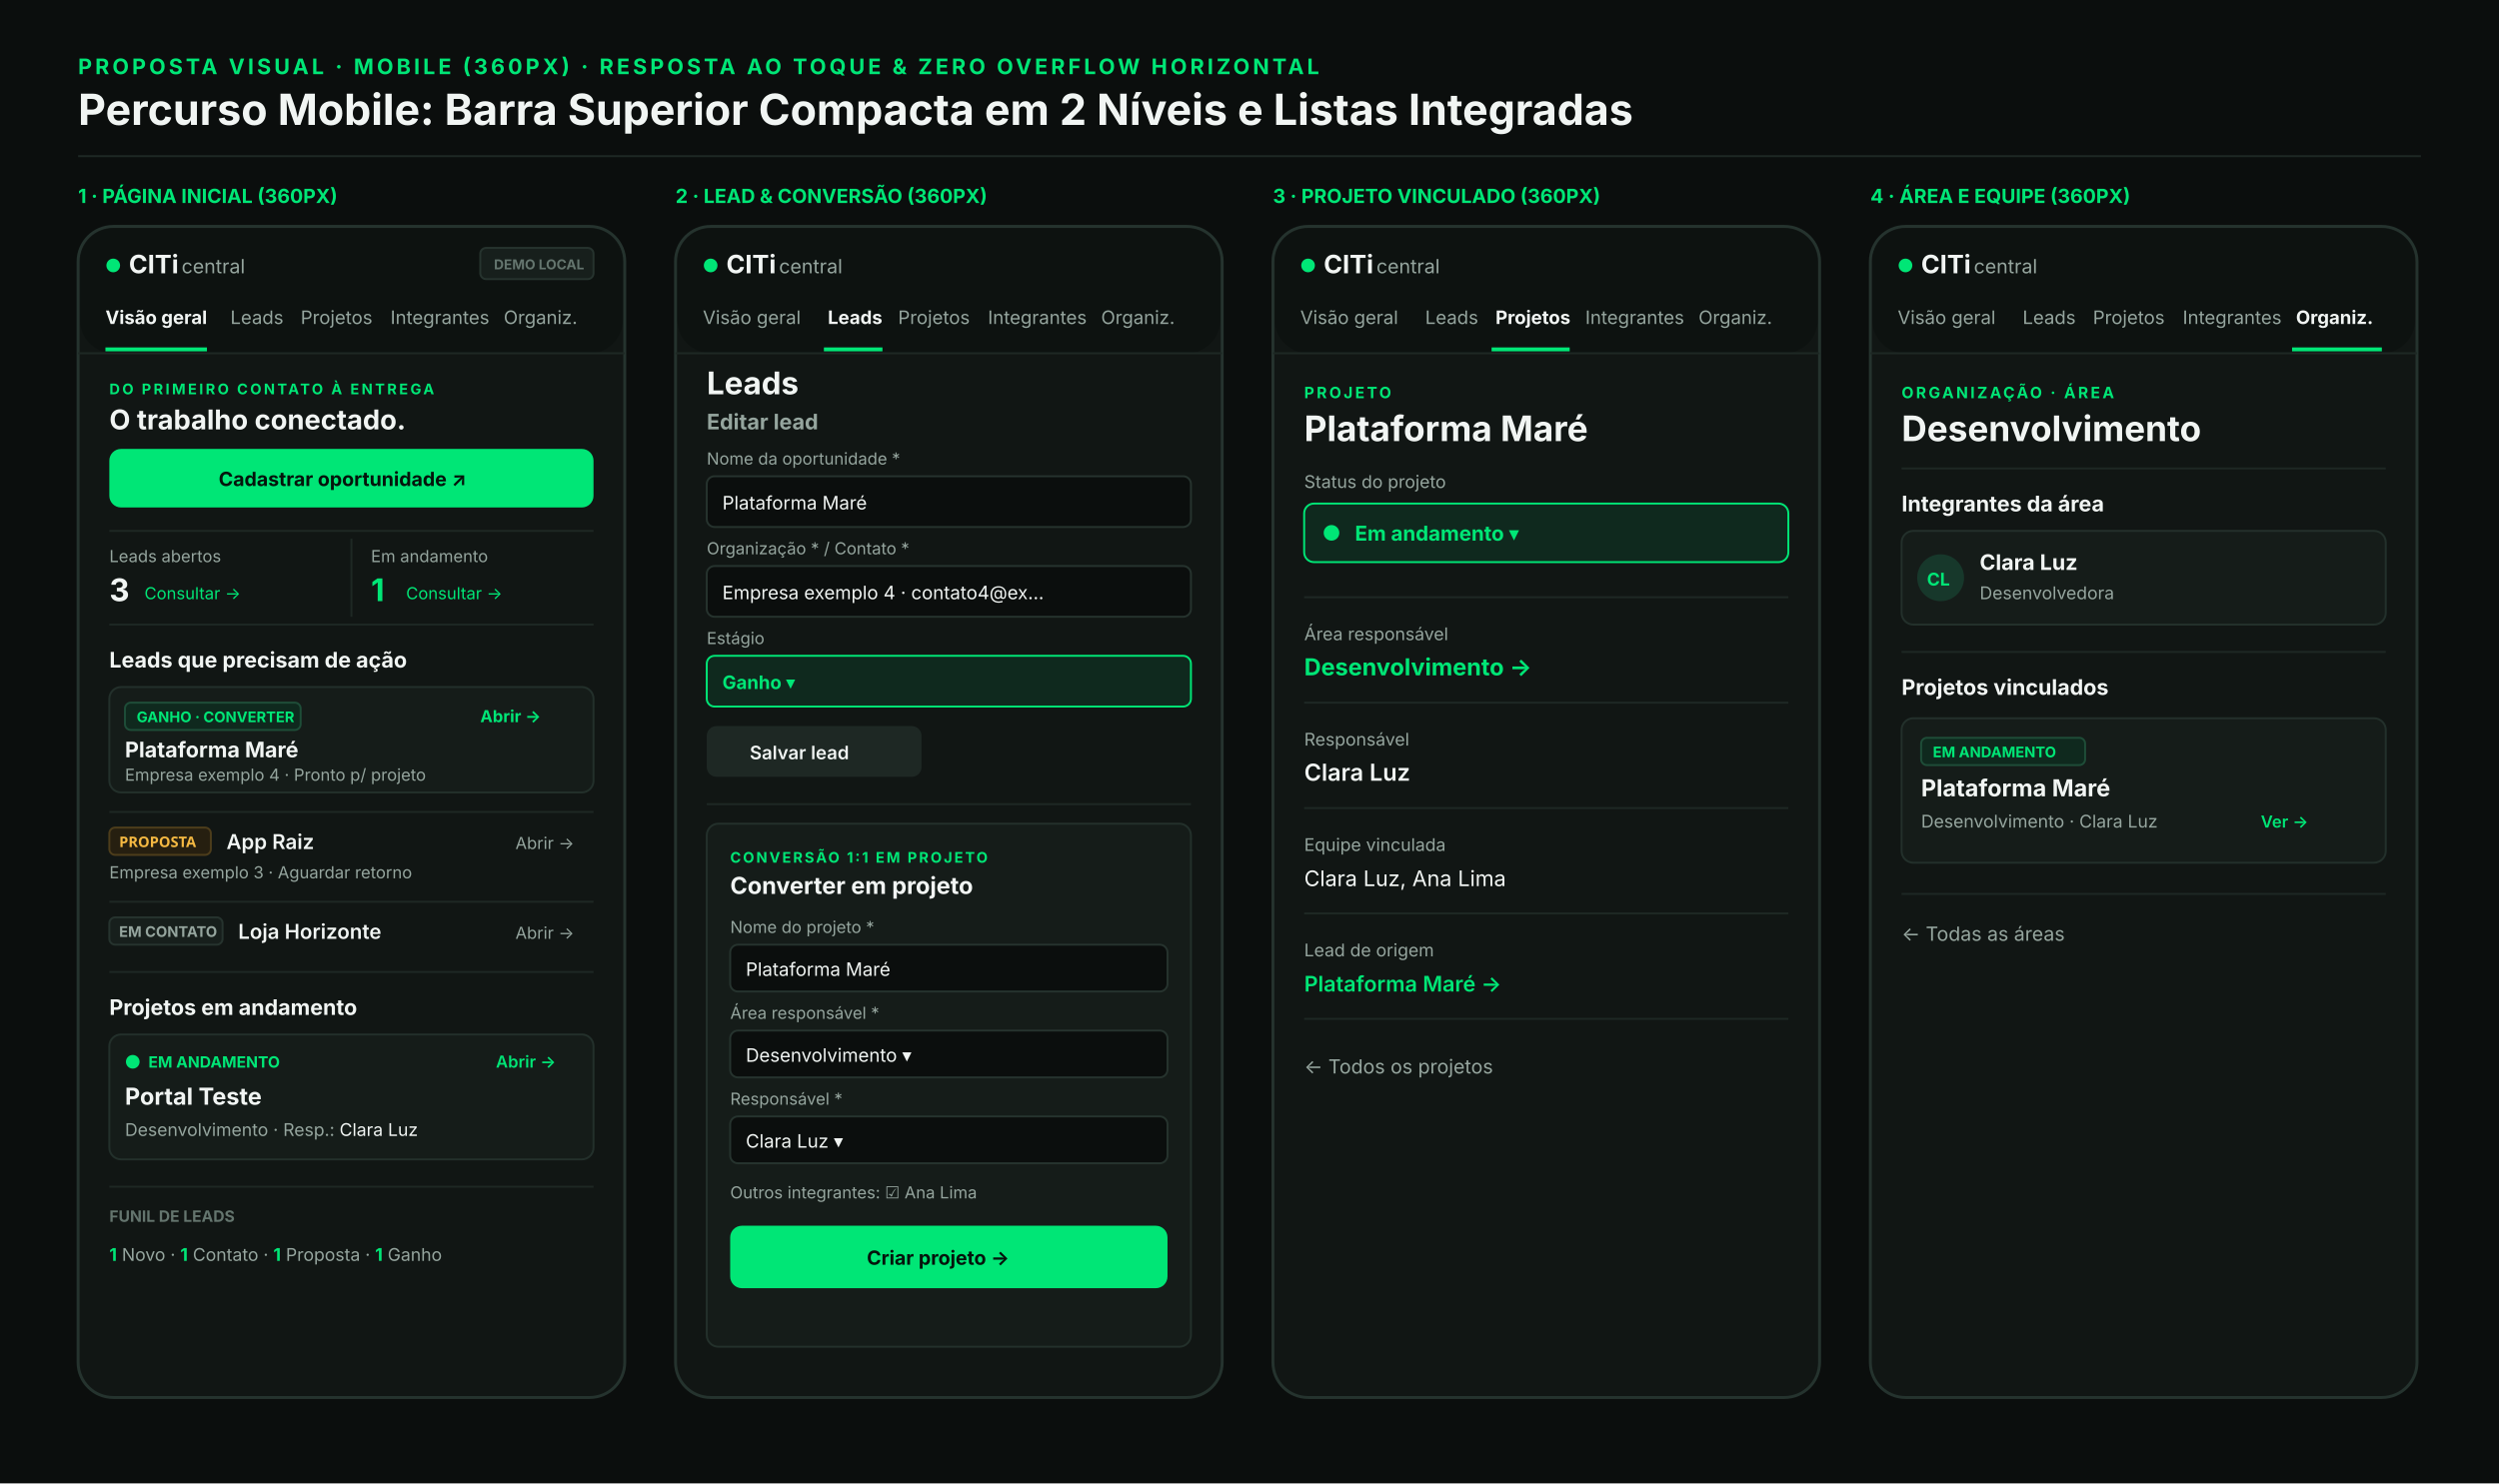
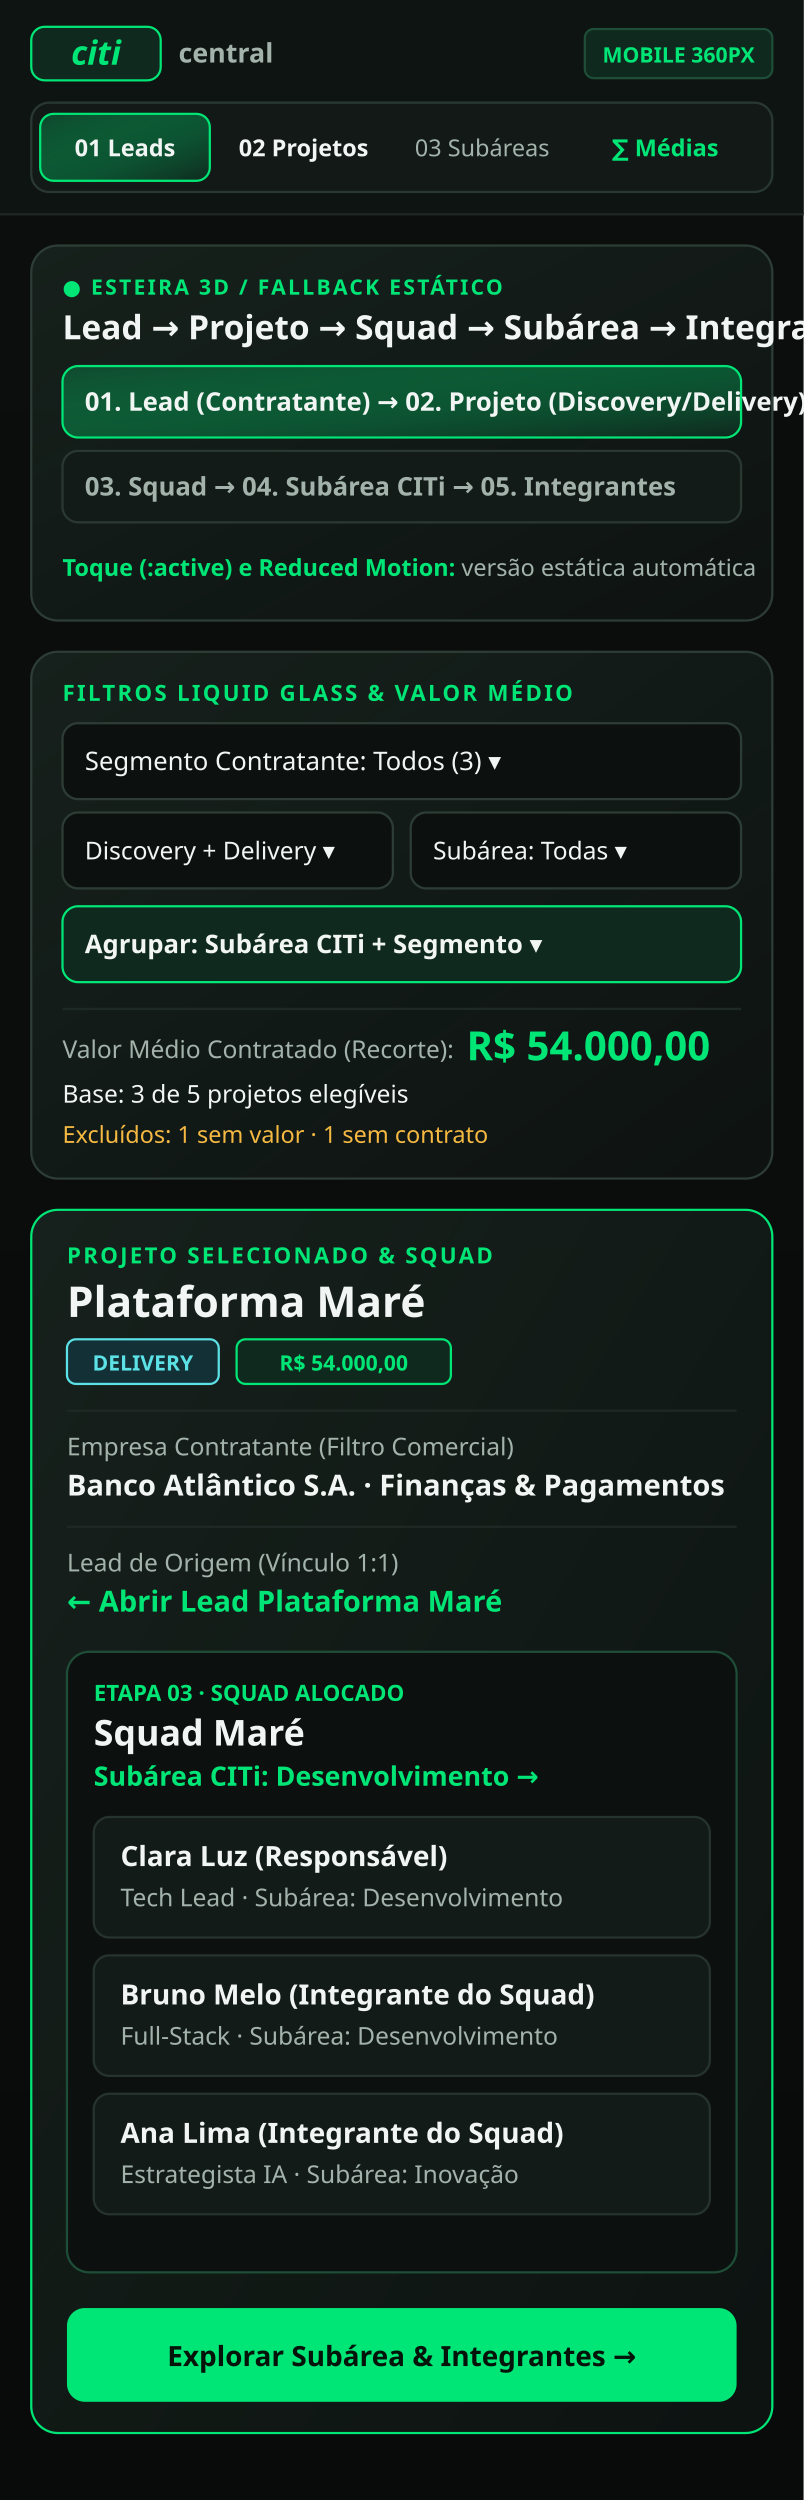
- <svg xmlns="http://www.w3.org/2000/svg" viewBox="0 0 1280 760" width="1280" height="760" fill="none">
+ <svg xmlns="http://www.w3.org/2000/svg" viewBox="0 0 360 1120" width="360" height="1120" role="img" aria-label="Prancha Visual Mobile 360px — Percurso Lead, Projeto, Squad, Subárea, Integrantes e Valor Médio">
  <defs>
-     <style>
-       .bg { fill: #0B0E0D; }
-       .phone { fill: #111614; stroke: #25332E; stroke-width: 1.5; }
-       .phone-top { fill: #0D1210; }
-       .row-elev { fill: #151C19; stroke: #23302B; stroke-width: 1; }
-       .hairline { stroke: #1E2824; stroke-width: 1; }
-       .hairline-accent { stroke: #00E676; stroke-width: 2; }
-       .text-main { fill: #F1F5F3; font-family: 'DM Sans', system-ui, -apple-system, sans-serif; }
-       .text-muted { fill: #95A59E; font-family: 'DM Sans', system-ui, -apple-system, sans-serif; }
-       .text-dim { fill: #64756E; font-family: 'DM Sans', system-ui, -apple-system, sans-serif; }
-       .text-green { fill: #00E676; font-family: 'DM Sans', system-ui, -apple-system, sans-serif; }
-       .text-dark { fill: #05140C; font-family: 'DM Sans', system-ui, -apple-system, sans-serif; }
-       .btn-green { fill: #00E676; }
-       .badge-green { fill: #0F291E; stroke: #1E4D38; stroke-width: 1; }
-       .badge-amber { fill: #261F10; stroke: #4D3D1B; stroke-width: 1; }
-       .badge-neutral { fill: #171F1C; stroke: #26332E; stroke-width: 1; }
-     </style>
+     <linearGradient id="mBg" x1="0" y1="0" x2="0" y2="1">
+       <stop offset="0%" stop-color="#0B0E0D" />
+       <stop offset="100%" stop-color="#080B0A" />
+     </linearGradient>
+     <linearGradient id="mGlass" x1="0" y1="0" x2="1" y2="1">
+       <stop offset="0%" stop-color="#18231E" stop-opacity="0.9" />
+       <stop offset="100%" stop-color="#0E1412" stop-opacity="0.82" />
+     </linearGradient>
+     <linearGradient id="mActive" x1="0" y1="0" x2="1" y2="1">
+       <stop offset="0%" stop-color="#00E676" stop-opacity="0.22" />
+       <stop offset="100%" stop-color="#0F291E" stop-opacity="0.9" />
+     </linearGradient>
  </defs>
-   <rect width="1280" height="760" class="bg" />
-   <text x="40" y="38" class="text-green" font-size="11" font-weight="700" letter-spacing="1.6">PROPOSTA VISUAL · MOBILE (360PX) · RESPOSTA AO TOQUE &amp; ZERO OVERFLOW HORIZONTAL</text>
-   <text x="40" y="64" class="text-main" font-size="22" font-weight="700">Percurso Mobile: Barra Superior Compacta em 2 Níveis e Listas Integradas</text>
-   <line x1="40" y1="80" x2="1240" y2="80" class="hairline" />
-   <g transform="translate(40, 104)">
-     <text x="0" y="0" class="text-green" font-size="10" font-weight="700">1 · PÁGINA INICIAL (360PX)</text>
-     <rect x="0" y="12" width="280" height="600" rx="18" class="phone" />
-     <rect x="1" y="13" width="278" height="64" rx="17" class="phone-top" />
-     <circle cx="18" cy="32" r="3.5" fill="#00E676" />
-     <text x="26" y="36" class="text-main" font-size="13" font-weight="700">CITi</text>
-     <text x="53" y="36" class="text-muted" font-size="10">central</text>
-     <rect x="206" y="23" width="58" height="16" rx="3" class="badge-neutral" />
-     <text x="213" y="34" class="text-dim" font-size="7" font-weight="700">DEMO LOCAL</text>
-     <text x="14" y="62" class="text-main" font-size="9.5" font-weight="700">Visão geral</text>
-     <line x1="14" y1="75" x2="66" y2="75" class="hairline-accent" />
-     <text x="78" y="62" class="text-muted" font-size="9.5">Leads</text>
-     <text x="114" y="62" class="text-muted" font-size="9.5">Projetos</text>
-     <text x="160" y="62" class="text-muted" font-size="9.5">Integrantes</text>
-     <text x="218" y="62" class="text-muted" font-size="9.5">Organiz.</text>
-     <line x1="0" y1="77" x2="280" y2="77" class="hairline" />
-     <text x="16" y="98" class="text-green" font-size="7.5" font-weight="700" letter-spacing="1.2">DO PRIMEIRO CONTATO À ENTREGA</text>
-     <text x="16" y="116" class="text-main" font-size="14" font-weight="700">O trabalho conectado.</text>
-     <rect x="16" y="126" width="248" height="30" rx="6" class="btn-green" />
-     <text x="72" y="145" class="text-dark" font-size="10" font-weight="700">Cadastrar oportunidade ↗</text>
-     <line x1="16" y1="168" x2="264" y2="168" class="hairline" />
-     <text x="16" y="184" class="text-muted" font-size="8.5">Leads abertos</text>
-     <text x="16" y="204" class="text-main" font-size="16" font-weight="700">3</text>
-     <text x="34" y="203" class="text-green" font-size="8.5">Consultar →</text>
-     <line x1="140" y1="172" x2="140" y2="212" class="hairline" />
-     <text x="150" y="184" class="text-muted" font-size="8.5">Em andamento</text>
-     <text x="150" y="204" class="text-green" font-size="16" font-weight="700">1</text>
-     <text x="168" y="203" class="text-green" font-size="8.5">Consultar →</text>
-     <line x1="16" y1="216" x2="264" y2="216" class="hairline" />
-     <text x="16" y="238" class="text-main" font-size="11" font-weight="700">Leads que precisam de ação</text>
-     <rect x="16" y="248" width="248" height="54" rx="6" class="row-elev" />
-     <rect x="24" y="256" width="90" height="14" rx="3" class="badge-green" />
-     <text x="30" y="266" class="text-green" font-size="7.5" font-weight="700">GANHO · CONVERTER</text>
-     <text x="206" y="266" class="text-green" font-size="8.5" font-weight="700">Abrir →</text>
-     <text x="24" y="284" class="text-main" font-size="11" font-weight="700">Plataforma Maré</text>
-     <text x="24" y="296" class="text-muted" font-size="8.5">Empresa exemplo 4 · Pronto p/ projeto</text>
-     <line x1="16" y1="312" x2="264" y2="312" class="hairline" />
-     <rect x="16" y="320" width="52" height="14" rx="3" class="badge-amber" />
-     <text x="21" y="330" fill="#F5B942" font-family="sans-serif" font-size="7.5" font-weight="700">PROPOSTA</text>
-     <text x="76" y="331" class="text-main" font-size="10.5" font-weight="600">App Raiz</text>
-     <text x="224" y="331" class="text-muted" font-size="8.5">Abrir →</text>
-     <text x="16" y="346" class="text-muted" font-size="8.5">Empresa exemplo 3 · Aguardar retorno</text>
-     <line x1="16" y1="358" x2="264" y2="358" class="hairline" />
-     <rect x="16" y="366" width="58" height="14" rx="3" class="badge-neutral" />
-     <text x="21" y="376" class="text-muted" font-size="7.5" font-weight="700">EM CONTATO</text>
-     <text x="82" y="377" class="text-main" font-size="10.5" font-weight="600">Loja Horizonte</text>
-     <text x="224" y="377" class="text-muted" font-size="8.5">Abrir →</text>
-     <line x1="16" y1="394" x2="264" y2="394" class="hairline" />
-     <text x="16" y="416" class="text-main" font-size="11" font-weight="700">Projetos em andamento</text>
-     <rect x="16" y="426" width="248" height="64" rx="6" class="row-elev" />
-     <circle cx="28" cy="440" r="3.5" fill="#00E676" />
-     <text x="36" y="443" class="text-green" font-size="8" font-weight="700">EM ANDAMENTO</text>
-     <text x="214" y="443" class="text-green" font-size="8.5" font-weight="600">Abrir →</text>
-     <text x="24" y="462" class="text-main" font-size="12" font-weight="700">Portal Teste</text>
-     <text x="24" y="478" class="text-muted" font-size="9">Desenvolvimento · Resp.: <tspan class="text-main">Clara Luz</tspan>
+   <rect width="360" height="1120" fill="url(#mBg)" />
+   <rect x="0" y="0" width="360" height="96" fill="#0E1412" />
+   <line x1="0" y1="96" x2="360" y2="96" stroke="#1E2824" />
+   <rect x="14" y="12" width="58" height="24" rx="6" fill="#0F291E" stroke="#00E676" />
+   <text x="43" y="29" text-anchor="middle" font-family="DM Sans, sans-serif" font-size="15" font-weight="700" font-style="italic" fill="#00E676">citi</text>
+   <text x="80" y="28" font-family="DM Sans, sans-serif" font-size="12" font-weight="600" fill="#A3B3AC">central</text>
+   <rect x="262" y="13" width="84" height="22" rx="4" fill="#0F291E" stroke="#1E4D38" />
+   <text x="304" y="28" text-anchor="middle" font-family="DM Sans, sans-serif" font-size="9.5" font-weight="700" fill="#00E676">MOBILE 360PX</text>
+   <g transform="translate(14, 46)">
+     <rect x="0" y="0" width="332" height="40" rx="8" fill="#121916" stroke="#2A3832" />
+     <rect x="4" y="5" width="76" height="30" rx="6" fill="url(#mActive)" stroke="#00E676" />
+     <text x="42" y="24" text-anchor="middle" font-family="DM Sans, sans-serif" font-size="10.5" font-weight="700" fill="#F1F5F3">01 Leads</text>
+     <text x="122" y="24" text-anchor="middle" font-family="DM Sans, sans-serif" font-size="10.5" font-weight="600" fill="#F1F5F3">02 Projetos</text>
+     <text x="202" y="24" text-anchor="middle" font-family="DM Sans, sans-serif" font-size="10.5" font-weight="500" fill="#A3B3AC">03 Subáreas</text>
+     <text x="284" y="24" text-anchor="middle" font-family="DM Sans, sans-serif" font-size="10.5" font-weight="600" fill="#00E676">∑ Médias</text>
+   </g>
+   <g transform="translate(14, 110)">
+     <rect x="0" y="0" width="332" height="168" rx="12" fill="url(#mGlass)" stroke="#2D3D36" />
+     <text x="14" y="22" font-family="DM Sans, sans-serif" font-size="9.5" font-weight="700" fill="#00E676" letter-spacing="1">● ESTEIRA 3D / FALLBACK ESTÁTICO</text>
+     <text x="14" y="42" font-family="DM Sans, sans-serif" font-size="15" font-weight="700" fill="#F1F5F3">Lead → Projeto → Squad → Subárea → Integrantes</text>
+     <rect x="14" y="54" width="304" height="32" rx="7" fill="url(#mActive)" stroke="#00E676" />
+     <text x="24" y="74" font-family="DM Sans, sans-serif" font-size="11.5" font-weight="700" fill="#F1F5F3">01. Lead (Contratante) → 02. Projeto (Discovery/Delivery)</text>
+     <rect x="14" y="92" width="304" height="32" rx="7" fill="#131B18" stroke="#2A3832" />
+     <text x="24" y="112" font-family="DM Sans, sans-serif" font-size="11.5" font-weight="600" fill="#A3B3AC">03. Squad → 04. Subárea CITi → 05. Integrantes</text>
+     <text x="14" y="148" font-family="DM Sans, sans-serif" font-size="10.5" fill="#A3B3AC">
+       <tspan fill="#00E676" font-weight="700">Toque (:active) e Reduced Motion:</tspan> versão estática automática
    </text>
-     <line x1="16" y1="504" x2="264" y2="504" class="hairline" />
-     <text x="16" y="522" class="text-dim" font-size="8" font-weight="700">FUNIL DE LEADS</text>
-     <text x="16" y="542" class="text-muted" font-size="9">
-       <tspan class="text-green" font-weight="700">1</tspan> Novo · <tspan class="text-green" font-weight="700">1</tspan> Contato · <tspan class="text-green" font-weight="700">1</tspan> Proposta · <tspan class="text-green" font-weight="700">1</tspan> Ganho</text>
  </g>
-   <g transform="translate(346, 104)">
-     <text x="0" y="0" class="text-green" font-size="10" font-weight="700">2 · LEAD &amp; CONVERSÃO (360PX)</text>
-     <rect x="0" y="12" width="280" height="600" rx="18" class="phone" />
-     <rect x="1" y="13" width="278" height="64" rx="17" class="phone-top" />
-     <circle cx="18" cy="32" r="3.5" fill="#00E676" />
-     <text x="26" y="36" class="text-main" font-size="13" font-weight="700">CITi</text>
-     <text x="53" y="36" class="text-muted" font-size="10">central</text>
-     <text x="14" y="62" class="text-muted" font-size="9.5">Visão geral</text>
-     <text x="78" y="62" class="text-main" font-size="9.5" font-weight="700">Leads</text>
-     <line x1="76" y1="75" x2="106" y2="75" class="hairline-accent" />
-     <text x="114" y="62" class="text-muted" font-size="9.5">Projetos</text>
-     <text x="160" y="62" class="text-muted" font-size="9.5">Integrantes</text>
-     <text x="218" y="62" class="text-muted" font-size="9.5">Organiz.</text>
-     <line x1="0" y1="77" x2="280" y2="77" class="hairline" />
-     <text x="16" y="98" class="text-main" font-size="16" font-weight="700">Leads</text>
-     <text x="16" y="116" class="text-muted" font-size="11" font-weight="700">Editar lead</text>
-     <text x="16" y="134" class="text-muted" font-size="8.5">Nome da oportunidade *</text>
-     <rect x="16" y="140" width="248" height="26" rx="4" fill="#0B0E0D" stroke="#26332E" />
-     <text x="24" y="157" class="text-main" font-size="9.5">Plataforma Maré</text>
-     <text x="16" y="180" class="text-muted" font-size="8.5">Organização * / Contato *</text>
-     <rect x="16" y="186" width="248" height="26" rx="4" fill="#0B0E0D" stroke="#26332E" />
-     <text x="24" y="203" class="text-main" font-size="9.5">Empresa exemplo 4 · contato4@ex...</text>
-     <text x="16" y="226" class="text-muted" font-size="8.5">Estágio</text>
-     <rect x="16" y="232" width="248" height="26" rx="4" fill="#0F291E" stroke="#00E676" />
-     <text x="24" y="249" class="text-green" font-size="9.5" font-weight="700">Ganho ▾</text>
-     <rect x="16" y="268" width="110" height="26" rx="5" fill="#1E2824" />
-     <text x="38" y="285" class="text-main" font-size="9.5" font-weight="600">Salvar lead</text>
-     <line x1="16" y1="308" x2="264" y2="308" class="hairline" />
-     <rect x="16" y="318" width="248" height="268" rx="6" class="row-elev" />
-     <text x="28" y="338" class="text-green" font-size="7.5" font-weight="700" letter-spacing="1">CONVERSÃO 1:1 EM PROJETO</text>
-     <text x="28" y="354" class="text-main" font-size="12" font-weight="700">Converter em projeto</text>
-     <text x="28" y="374" class="text-muted" font-size="8.5">Nome do projeto *</text>
-     <rect x="28" y="380" width="224" height="24" rx="4" fill="#0B0E0D" stroke="#26332E" />
-     <text x="36" y="396" class="text-main" font-size="9.5">Plataforma Maré</text>
-     <text x="28" y="418" class="text-muted" font-size="8.5">Área responsável *</text>
-     <rect x="28" y="424" width="224" height="24" rx="4" fill="#0B0E0D" stroke="#26332E" />
-     <text x="36" y="440" class="text-main" font-size="9.5">Desenvolvimento ▾</text>
-     <text x="28" y="462" class="text-muted" font-size="8.5">Responsável *</text>
-     <rect x="28" y="468" width="224" height="24" rx="4" fill="#0B0E0D" stroke="#26332E" />
-     <text x="36" y="484" class="text-main" font-size="9.5">Clara Luz ▾</text>
-     <text x="28" y="510" class="text-muted" font-size="8.5">Outros integrantes: ☑ Ana Lima</text>
-     <rect x="28" y="524" width="224" height="32" rx="6" class="btn-green" />
-     <text x="98" y="544" class="text-dark" font-size="10" font-weight="700">Criar projeto →</text>
+   <g transform="translate(14, 292)">
+     <rect x="0" y="0" width="332" height="236" rx="12" fill="url(#mGlass)" stroke="#2D3D36" />
+     <text x="14" y="22" font-family="DM Sans, sans-serif" font-size="10" font-weight="700" fill="#00E676" letter-spacing="1">FILTROS LIQUID GLASS &amp; VALOR MÉDIO</text>
+     <rect x="14" y="32" width="304" height="34" rx="7" fill="#0C110F" stroke="#2D3D36" />
+     <text x="24" y="53" font-family="DM Sans, sans-serif" font-size="11.5" fill="#F1F5F3">Segmento Contratante: Todos (3) ▾</text>
+     <rect x="14" y="72" width="148" height="34" rx="7" fill="#0C110F" stroke="#2D3D36" />
+     <text x="24" y="93" font-family="DM Sans, sans-serif" font-size="11" fill="#F1F5F3">Discovery + Delivery ▾</text>
+     <rect x="170" y="72" width="148" height="34" rx="7" fill="#0C110F" stroke="#2D3D36" />
+     <text x="180" y="93" font-family="DM Sans, sans-serif" font-size="11" fill="#F1F5F3">Subárea: Todas ▾</text>
+     <rect x="14" y="114" width="304" height="34" rx="7" fill="#0F291E" stroke="#00E676" />
+     <text x="24" y="135" font-family="DM Sans, sans-serif" font-size="11.5" font-weight="700" fill="#F1F5F3">Agrupar: Subárea CITi + Segmento ▾</text>
+     <line x1="14" y1="160" x2="318" y2="160" stroke="#1E2824" />
+     <text x="14" y="182" font-family="DM Sans, sans-serif" font-size="11" fill="#A3B3AC">Valor Médio Contratado (Recorte):</text>
+     <text x="195" y="183" font-family="DM Sans, sans-serif" font-size="18" font-weight="700" fill="#00E676">R$ 54.000,00</text>
+     <text x="14" y="202" font-family="DM Sans, sans-serif" font-size="11" fill="#F1F5F3">Base: 3 de 5 projetos elegíveis</text>
+     <text x="14" y="220" font-family="DM Sans, sans-serif" font-size="10.5" fill="#F5B942">Excluídos: 1 sem valor · 1 sem contrato</text>
  </g>
-   <g transform="translate(652, 104)">
-     <text x="0" y="0" class="text-green" font-size="10" font-weight="700">3 · PROJETO VINCULADO (360PX)</text>
-     <rect x="0" y="12" width="280" height="600" rx="18" class="phone" />
-     <rect x="1" y="13" width="278" height="64" rx="17" class="phone-top" />
-     <circle cx="18" cy="32" r="3.5" fill="#00E676" />
-     <text x="26" y="36" class="text-main" font-size="13" font-weight="700">CITi</text>
-     <text x="53" y="36" class="text-muted" font-size="10">central</text>
-     <text x="14" y="62" class="text-muted" font-size="9.5">Visão geral</text>
-     <text x="78" y="62" class="text-muted" font-size="9.5">Leads</text>
-     <text x="114" y="62" class="text-main" font-size="9.5" font-weight="700">Projetos</text>
-     <line x1="112" y1="75" x2="152" y2="75" class="hairline-accent" />
-     <text x="160" y="62" class="text-muted" font-size="9.5">Integrantes</text>
-     <text x="218" y="62" class="text-muted" font-size="9.5">Organiz.</text>
-     <line x1="0" y1="77" x2="280" y2="77" class="hairline" />
-     <text x="16" y="100" class="text-green" font-size="8" font-weight="700" letter-spacing="1.2">PROJETO</text>
-     <text x="16" y="122" class="text-main" font-size="18" font-weight="700">Plataforma Maré</text>
-     <text x="16" y="146" class="text-muted" font-size="9">Status do projeto</text>
-     <rect x="16" y="154" width="248" height="30" rx="5" fill="#0F291E" stroke="#00E676" />
-     <circle cx="30" cy="169" r="4" fill="#00E676" />
-     <text x="42" y="173" class="text-green" font-size="10.5" font-weight="700">Em andamento ▾</text>
-     <line x1="16" y1="202" x2="264" y2="202" class="hairline" />
-     <text x="16" y="224" class="text-muted" font-size="9">Área responsável</text>
-     <text x="16" y="242" class="text-green" font-size="12" font-weight="700">Desenvolvimento →</text>
-     <line x1="16" y1="256" x2="264" y2="256" class="hairline" />
-     <text x="16" y="278" class="text-muted" font-size="9">Responsável</text>
-     <text x="16" y="296" class="text-main" font-size="12" font-weight="600">Clara Luz</text>
-     <line x1="16" y1="310" x2="264" y2="310" class="hairline" />
-     <text x="16" y="332" class="text-muted" font-size="9">Equipe vinculada</text>
-     <text x="16" y="350" class="text-main" font-size="11">Clara Luz, Ana Lima</text>
-     <line x1="16" y1="364" x2="264" y2="364" class="hairline" />
-     <text x="16" y="386" class="text-muted" font-size="9">Lead de origem</text>
-     <text x="16" y="404" class="text-green" font-size="11" font-weight="600">Plataforma Maré →</text>
-     <line x1="16" y1="418" x2="264" y2="418" class="hairline" />
-     <text x="16" y="446" class="text-muted" font-size="10">← Todos os projetos</text>
-   </g>
-   <g transform="translate(958, 104)">
-     <text x="0" y="0" class="text-green" font-size="10" font-weight="700">4 · ÁREA E EQUIPE (360PX)</text>
-     <rect x="0" y="12" width="280" height="600" rx="18" class="phone" />
-     <rect x="1" y="13" width="278" height="64" rx="17" class="phone-top" />
-     <circle cx="18" cy="32" r="3.5" fill="#00E676" />
-     <text x="26" y="36" class="text-main" font-size="13" font-weight="700">CITi</text>
-     <text x="53" y="36" class="text-muted" font-size="10">central</text>
-     <text x="14" y="62" class="text-muted" font-size="9.5">Visão geral</text>
-     <text x="78" y="62" class="text-muted" font-size="9.5">Leads</text>
-     <text x="114" y="62" class="text-muted" font-size="9.5">Projetos</text>
-     <text x="160" y="62" class="text-muted" font-size="9.5">Integrantes</text>
-     <text x="218" y="62" class="text-main" font-size="9.5" font-weight="700">Organiz.</text>
-     <line x1="216" y1="75" x2="262" y2="75" class="hairline-accent" />
-     <line x1="0" y1="77" x2="280" y2="77" class="hairline" />
-     <text x="16" y="100" class="text-green" font-size="8" font-weight="700" letter-spacing="1.2">ORGANIZAÇÃO · ÁREA</text>
-     <text x="16" y="122" class="text-main" font-size="18" font-weight="700">Desenvolvimento</text>
-     <line x1="16" y1="136" x2="264" y2="136" class="hairline" />
-     <text x="16" y="158" class="text-main" font-size="11" font-weight="700">Integrantes da área</text>
-     <rect x="16" y="168" width="248" height="48" rx="6" class="row-elev" />
-     <circle cx="36" cy="192" r="12" fill="#17382B" />
-     <text x="29" y="196" class="text-green" font-size="9" font-weight="700">CL</text>
-     <text x="56" y="188" class="text-main" font-size="11" font-weight="700">Clara Luz</text>
-     <text x="56" y="203" class="text-muted" font-size="9">Desenvolvedora</text>
-     <line x1="16" y1="230" x2="264" y2="230" class="hairline" />
-     <text x="16" y="252" class="text-main" font-size="11" font-weight="700">Projetos vinculados</text>
-     <rect x="16" y="264" width="248" height="74" rx="6" class="row-elev" />
-     <rect x="26" y="274" width="84" height="14" rx="3" class="badge-green" />
-     <text x="32" y="284" class="text-green" font-size="7.5" font-weight="700">EM ANDAMENTO</text>
-     <text x="26" y="304" class="text-main" font-size="12" font-weight="700">Plataforma Maré</text>
-     <text x="26" y="320" class="text-muted" font-size="9">Desenvolvimento · Clara Luz</text>
-     <text x="200" y="320" class="text-green" font-size="8.5" font-weight="600">Ver →</text>
-     <line x1="16" y1="354" x2="264" y2="354" class="hairline" />
-     <text x="16" y="378" class="text-muted" font-size="10">← Todas as áreas</text>
+   <g transform="translate(14, 542)">
+     <rect x="0" y="0" width="332" height="548" rx="12" fill="url(#mGlass)" stroke="#00E676" />
+     <text x="16" y="24" font-family="DM Sans, sans-serif" font-size="10" font-weight="700" fill="#00E676" letter-spacing="1">PROJETO SELECIONADO &amp; SQUAD</text>
+     <text x="16" y="48" font-family="DM Sans, sans-serif" font-size="19" font-weight="700" fill="#F1F5F3">Plataforma Maré</text>
+     <rect x="16" y="58" width="68" height="20" rx="4" fill="#123035" stroke="#5CE1E6" />
+     <text x="50" y="72" text-anchor="middle" font-family="DM Sans, sans-serif" font-size="9.5" font-weight="700" fill="#5CE1E6">DELIVERY</text>
+     <rect x="92" y="58" width="96" height="20" rx="4" fill="#0F291E" stroke="#00E676" />
+     <text x="140" y="72" text-anchor="middle" font-family="DM Sans, sans-serif" font-size="9.5" font-weight="700" fill="#00E676">R$ 54.000,00</text>
+     <line x1="16" y1="90" x2="316" y2="90" stroke="#1E2824" />
+     <text x="16" y="110" font-family="DM Sans, sans-serif" font-size="11" fill="#A3B3AC">Empresa Contratante (Filtro Comercial)</text>
+     <text x="16" y="128" font-family="DM Sans, sans-serif" font-size="13" font-weight="700" fill="#F1F5F3">Banco Atlântico S.A. · Finanças &amp; Pagamentos</text>
+     <line x1="16" y1="142" x2="316" y2="142" stroke="#1E2824" />
+     <text x="16" y="162" font-family="DM Sans, sans-serif" font-size="11" fill="#A3B3AC">Lead de Origem (Vínculo 1:1)</text>
+     <text x="16" y="180" font-family="DM Sans, sans-serif" font-size="13" font-weight="700" fill="#00E676">← Abrir Lead Plataforma Maré</text>
+     <rect x="16" y="198" width="300" height="278" rx="10" fill="#0C110F" stroke="#1E4D38" />
+     <text x="28" y="220" font-family="DM Sans, sans-serif" font-size="10" font-weight="700" fill="#00E676">ETAPA 03 · SQUAD ALOCADO</text>
+     <text x="28" y="240" font-family="DM Sans, sans-serif" font-size="16" font-weight="700" fill="#F1F5F3">Squad Maré</text>
+     <text x="28" y="258" font-family="DM Sans, sans-serif" font-size="12" font-weight="700" fill="#00E676">Subárea CITi: Desenvolvimento →</text>
+     <rect x="28" y="272" width="276" height="54" rx="7" fill="#131B18" stroke="#26332E" />
+     <text x="40" y="294" font-family="DM Sans, sans-serif" font-size="12.5" font-weight="700" fill="#F1F5F3">Clara Luz (Responsável)</text>
+     <text x="40" y="312" font-family="DM Sans, sans-serif" font-size="11" fill="#A3B3AC">Tech Lead · Subárea: Desenvolvimento</text>
+     <rect x="28" y="334" width="276" height="54" rx="7" fill="#131B18" stroke="#26332E" />
+     <text x="40" y="356" font-family="DM Sans, sans-serif" font-size="12.5" font-weight="700" fill="#F1F5F3">Bruno Melo (Integrante do Squad)</text>
+     <text x="40" y="374" font-family="DM Sans, sans-serif" font-size="11" fill="#A3B3AC">Full-Stack · Subárea: Desenvolvimento</text>
+     <rect x="28" y="396" width="276" height="54" rx="7" fill="#131B18" stroke="#26332E" />
+     <text x="40" y="418" font-family="DM Sans, sans-serif" font-size="12.5" font-weight="700" fill="#F1F5F3">Ana Lima (Integrante do Squad)</text>
+     <text x="40" y="436" font-family="DM Sans, sans-serif" font-size="11" fill="#A3B3AC">Estrategista IA · Subárea: Inovação</text>
+     <rect x="16" y="492" width="300" height="42" rx="8" fill="#00E676" />
+     <text x="166" y="518" text-anchor="middle" font-family="DM Sans, sans-serif" font-size="12.5" font-weight="700" fill="#04140B">Explorar Subárea &amp; Integrantes →</text>
  </g>
</svg>
